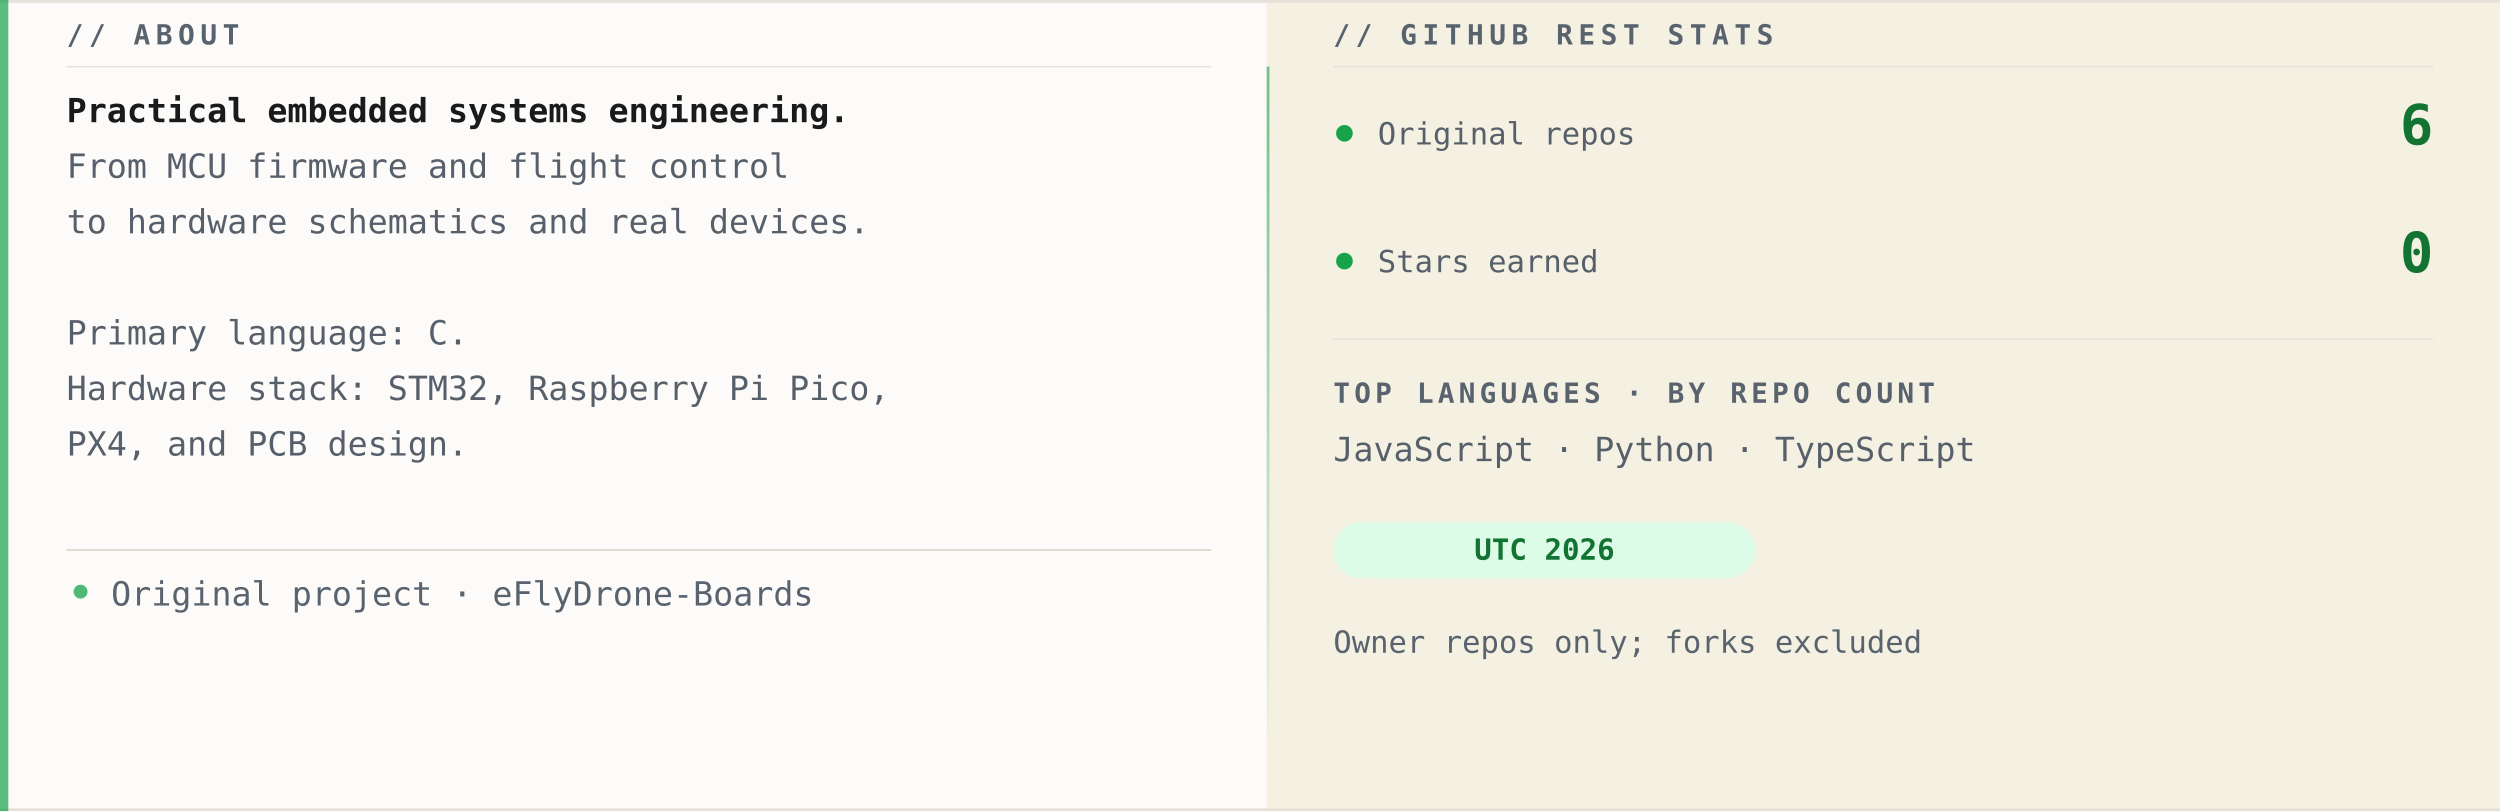
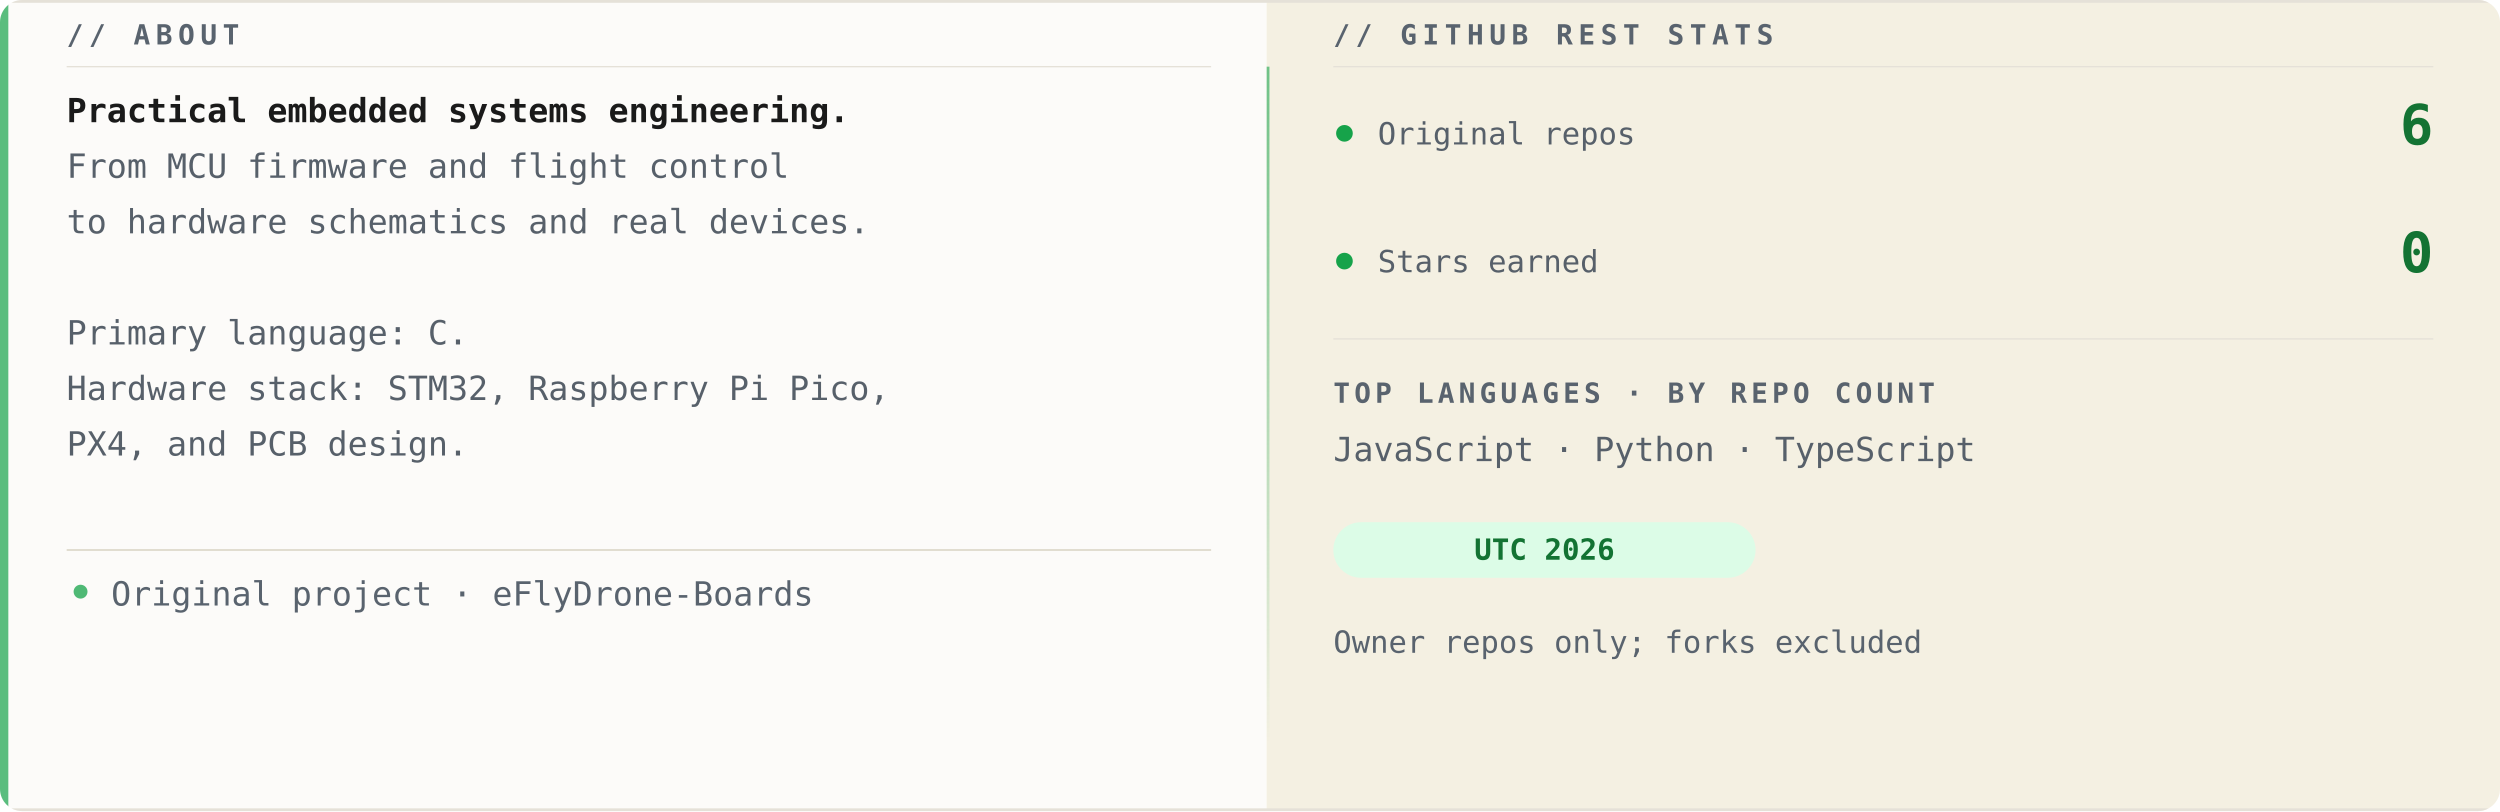
<svg xmlns="http://www.w3.org/2000/svg" width="900" height="292" viewBox="0 0 900 292" role="img" aria-labelledby="title desc">
  <defs>
+     <clipPath id="clip">
+       <rect width="900" height="292" rx="8" />
+     </clipPath>
    <linearGradient id="divider" x1="0" x2="0" y2="1">
      <stop stop-color="#16a34a" stop-opacity=".6" />
      <stop offset="1" stop-color="#16a34a" stop-opacity="0" />
    </linearGradient>
  </defs>
-   <rect width="900" height="292" fill="#fcfbf9" />
-   <rect x="456" width="444" height="292" fill="#f0ead6" opacity=".65" />
-   <path d="M0 .5H900M0 291.5H900" stroke="#e5e1d8" stroke-width="1" />
-   <text x="24" y="16" font-family="Consolas, Menlo, 'DejaVu Sans Mono', 'Courier New', monospace" font-size="10" font-weight="700" letter-spacing="2" fill="#59636e">// ABOUT</text>
-   <path d="M24 24H436" stroke="#e5e1d8" stroke-width=".5" />
-   <text x="24" y="44" font-family="Consolas, Menlo, 'DejaVu Sans Mono', 'Courier New', monospace" font-size="12" font-weight="700" fill="#1a1a1a">Practical embedded systems engineering.</text>
-   <text x="24" y="64" font-family="Consolas, Menlo, 'DejaVu Sans Mono', 'Courier New', monospace" font-size="12" font-weight="400" fill="#57606a">From MCU firmware and flight control</text>
-   <text x="24" y="84" font-family="Consolas, Menlo, 'DejaVu Sans Mono', 'Courier New', monospace" font-size="12" font-weight="400" fill="#57606a">to hardware schematics and real devices.</text>
-   <text x="24" y="124" font-family="Consolas, Menlo, 'DejaVu Sans Mono', 'Courier New', monospace" font-size="12" font-weight="400" fill="#57606a">Primary language: C.</text>
-   <text x="24" y="144" font-family="Consolas, Menlo, 'DejaVu Sans Mono', 'Courier New', monospace" font-size="12" font-weight="400" fill="#57606a">Hardware stack: STM32, Raspberry Pi Pico,</text>
-   <text x="24" y="164" font-family="Consolas, Menlo, 'DejaVu Sans Mono', 'Courier New', monospace" font-size="12" font-weight="400" fill="#57606a">PX4, and PCB design.</text>
-   <path d="M24 198H436" stroke="#d4cdbc" stroke-width=".5" />
-   <circle cx="29" cy="213" r="2.5" fill="#16a34a" opacity=".75" />
-   <text x="40" y="218" font-family="Consolas, Menlo, 'DejaVu Sans Mono', 'Courier New', monospace" font-size="12" fill="#59636e">Original project · eFlyDrone-Boards</text>
-   <rect x="456" y="24" width="1" height="244" fill="url(#divider)" />
-   <text x="480" y="16" font-family="Consolas, Menlo, 'DejaVu Sans Mono', 'Courier New', monospace" font-size="10" font-weight="700" letter-spacing="2" fill="#59636e">// GITHUB REST STATS</text>
-   <path d="M480 24H876" stroke="#e5e1d8" stroke-width=".5" />
-   <circle cx="484" cy="48" r="3" fill="#16a34a" />
-   <text x="496" y="52" font-family="Consolas, Menlo, 'DejaVu Sans Mono', 'Courier New', monospace" font-size="11" fill="#57606a">Original repos</text>
-   <text x="876" y="52" text-anchor="end" font-family="Consolas, Menlo, 'DejaVu Sans Mono', 'Courier New', monospace" font-size="20" font-weight="700" fill="#137333">6</text>
-   <circle cx="484" cy="94" r="3" fill="#16a34a" />
-   <text x="496" y="98" font-family="Consolas, Menlo, 'DejaVu Sans Mono', 'Courier New', monospace" font-size="11" fill="#57606a">Stars earned</text>
-   <text x="876" y="98" text-anchor="end" font-family="Consolas, Menlo, 'DejaVu Sans Mono', 'Courier New', monospace" font-size="20" font-weight="700" fill="#137333">0</text>
-   <path d="M480 122H876" stroke="#e5e1d8" stroke-width=".5" />
-   <text x="480" y="145" font-family="Consolas, Menlo, 'DejaVu Sans Mono', 'Courier New', monospace" font-size="10" font-weight="700" letter-spacing="1.5" fill="#59636e">TOP LANGUAGES · BY REPO COUNT</text>
-   <text x="480" y="166" font-family="Consolas, Menlo, 'DejaVu Sans Mono', 'Courier New', monospace" font-size="12" fill="#57606a">JavaScript · Python · TypeScript</text>
-   <rect x="480" y="188" width="152" height="20" rx="10" fill="#dcfce7" />
-   <text x="556" y="201.5" text-anchor="middle" font-family="Consolas, Menlo, 'DejaVu Sans Mono', 'Courier New', monospace" font-size="10.5" font-weight="700" fill="#137333">UTC 2026</text>
-   <text x="480" y="235" font-family="Consolas, Menlo, 'DejaVu Sans Mono', 'Courier New', monospace" font-size="11" fill="#59636e">Owner repos only; forks excluded</text>
-   <rect width="3" height="292" fill="#16a34a" opacity=".7" />
+   <g clip-path="url(#clip)">
+     <rect width="900" height="292" fill="#fcfbf9" />
+     <rect x="456" width="444" height="292" fill="#f0ead6" opacity=".65" />
+     <path d="M0 .5H900M0 291.5H900" stroke="#e5e1d8" stroke-width="1" />
+     <text x="24" y="16" font-family="Consolas, Menlo, 'DejaVu Sans Mono', 'Courier New', monospace" font-size="10" font-weight="700" letter-spacing="2" fill="#59636e">// ABOUT</text>
+     <path d="M24 24H436" stroke="#e5e1d8" stroke-width=".5" />
+     <text x="24" y="44" font-family="Consolas, Menlo, 'DejaVu Sans Mono', 'Courier New', monospace" font-size="12" font-weight="700" fill="#1a1a1a">Practical embedded systems engineering.</text>
+     <text x="24" y="64" font-family="Consolas, Menlo, 'DejaVu Sans Mono', 'Courier New', monospace" font-size="12" font-weight="400" fill="#57606a">From MCU firmware and flight control</text>
+     <text x="24" y="84" font-family="Consolas, Menlo, 'DejaVu Sans Mono', 'Courier New', monospace" font-size="12" font-weight="400" fill="#57606a">to hardware schematics and real devices.</text>
+     <text x="24" y="124" font-family="Consolas, Menlo, 'DejaVu Sans Mono', 'Courier New', monospace" font-size="12" font-weight="400" fill="#57606a">Primary language: C.</text>
+     <text x="24" y="144" font-family="Consolas, Menlo, 'DejaVu Sans Mono', 'Courier New', monospace" font-size="12" font-weight="400" fill="#57606a">Hardware stack: STM32, Raspberry Pi Pico,</text>
+     <text x="24" y="164" font-family="Consolas, Menlo, 'DejaVu Sans Mono', 'Courier New', monospace" font-size="12" font-weight="400" fill="#57606a">PX4, and PCB design.</text>
+     <path d="M24 198H436" stroke="#d4cdbc" stroke-width=".5" />
+     <circle cx="29" cy="213" r="2.5" fill="#16a34a" opacity=".75" />
+     <text x="40" y="218" font-family="Consolas, Menlo, 'DejaVu Sans Mono', 'Courier New', monospace" font-size="12" fill="#59636e">Original project · eFlyDrone-Boards</text>
+     <rect x="456" y="24" width="1" height="244" fill="url(#divider)" />
+     <text x="480" y="16" font-family="Consolas, Menlo, 'DejaVu Sans Mono', 'Courier New', monospace" font-size="10" font-weight="700" letter-spacing="2" fill="#59636e">// GITHUB REST STATS</text>
+     <path d="M480 24H876" stroke="#e5e1d8" stroke-width=".5" />
+     <circle cx="484" cy="48" r="3" fill="#16a34a" />
+     <text x="496" y="52" font-family="Consolas, Menlo, 'DejaVu Sans Mono', 'Courier New', monospace" font-size="11" fill="#57606a">Original repos</text>
+     <text x="876" y="52" text-anchor="end" font-family="Consolas, Menlo, 'DejaVu Sans Mono', 'Courier New', monospace" font-size="20" font-weight="700" fill="#137333">6</text>
+     <circle cx="484" cy="94" r="3" fill="#16a34a" />
+     <text x="496" y="98" font-family="Consolas, Menlo, 'DejaVu Sans Mono', 'Courier New', monospace" font-size="11" fill="#57606a">Stars earned</text>
+     <text x="876" y="98" text-anchor="end" font-family="Consolas, Menlo, 'DejaVu Sans Mono', 'Courier New', monospace" font-size="20" font-weight="700" fill="#137333">0</text>
+     <path d="M480 122H876" stroke="#e5e1d8" stroke-width=".5" />
+     <text x="480" y="145" font-family="Consolas, Menlo, 'DejaVu Sans Mono', 'Courier New', monospace" font-size="10" font-weight="700" letter-spacing="1.5" fill="#59636e">TOP LANGUAGES · BY REPO COUNT</text>
+     <text x="480" y="166" font-family="Consolas, Menlo, 'DejaVu Sans Mono', 'Courier New', monospace" font-size="12" fill="#57606a">JavaScript · Python · TypeScript</text>
+     <rect x="480" y="188" width="152" height="20" rx="10" fill="#dcfce7" />
+     <text x="556" y="201.5" text-anchor="middle" font-family="Consolas, Menlo, 'DejaVu Sans Mono', 'Courier New', monospace" font-size="10.5" font-weight="700" fill="#137333">UTC 2026</text>
+     <text x="480" y="235" font-family="Consolas, Menlo, 'DejaVu Sans Mono', 'Courier New', monospace" font-size="11" fill="#59636e">Owner repos only; forks excluded</text>
+     <rect width="3" height="292" fill="#16a34a" opacity=".7" />
+   </g>
</svg>
